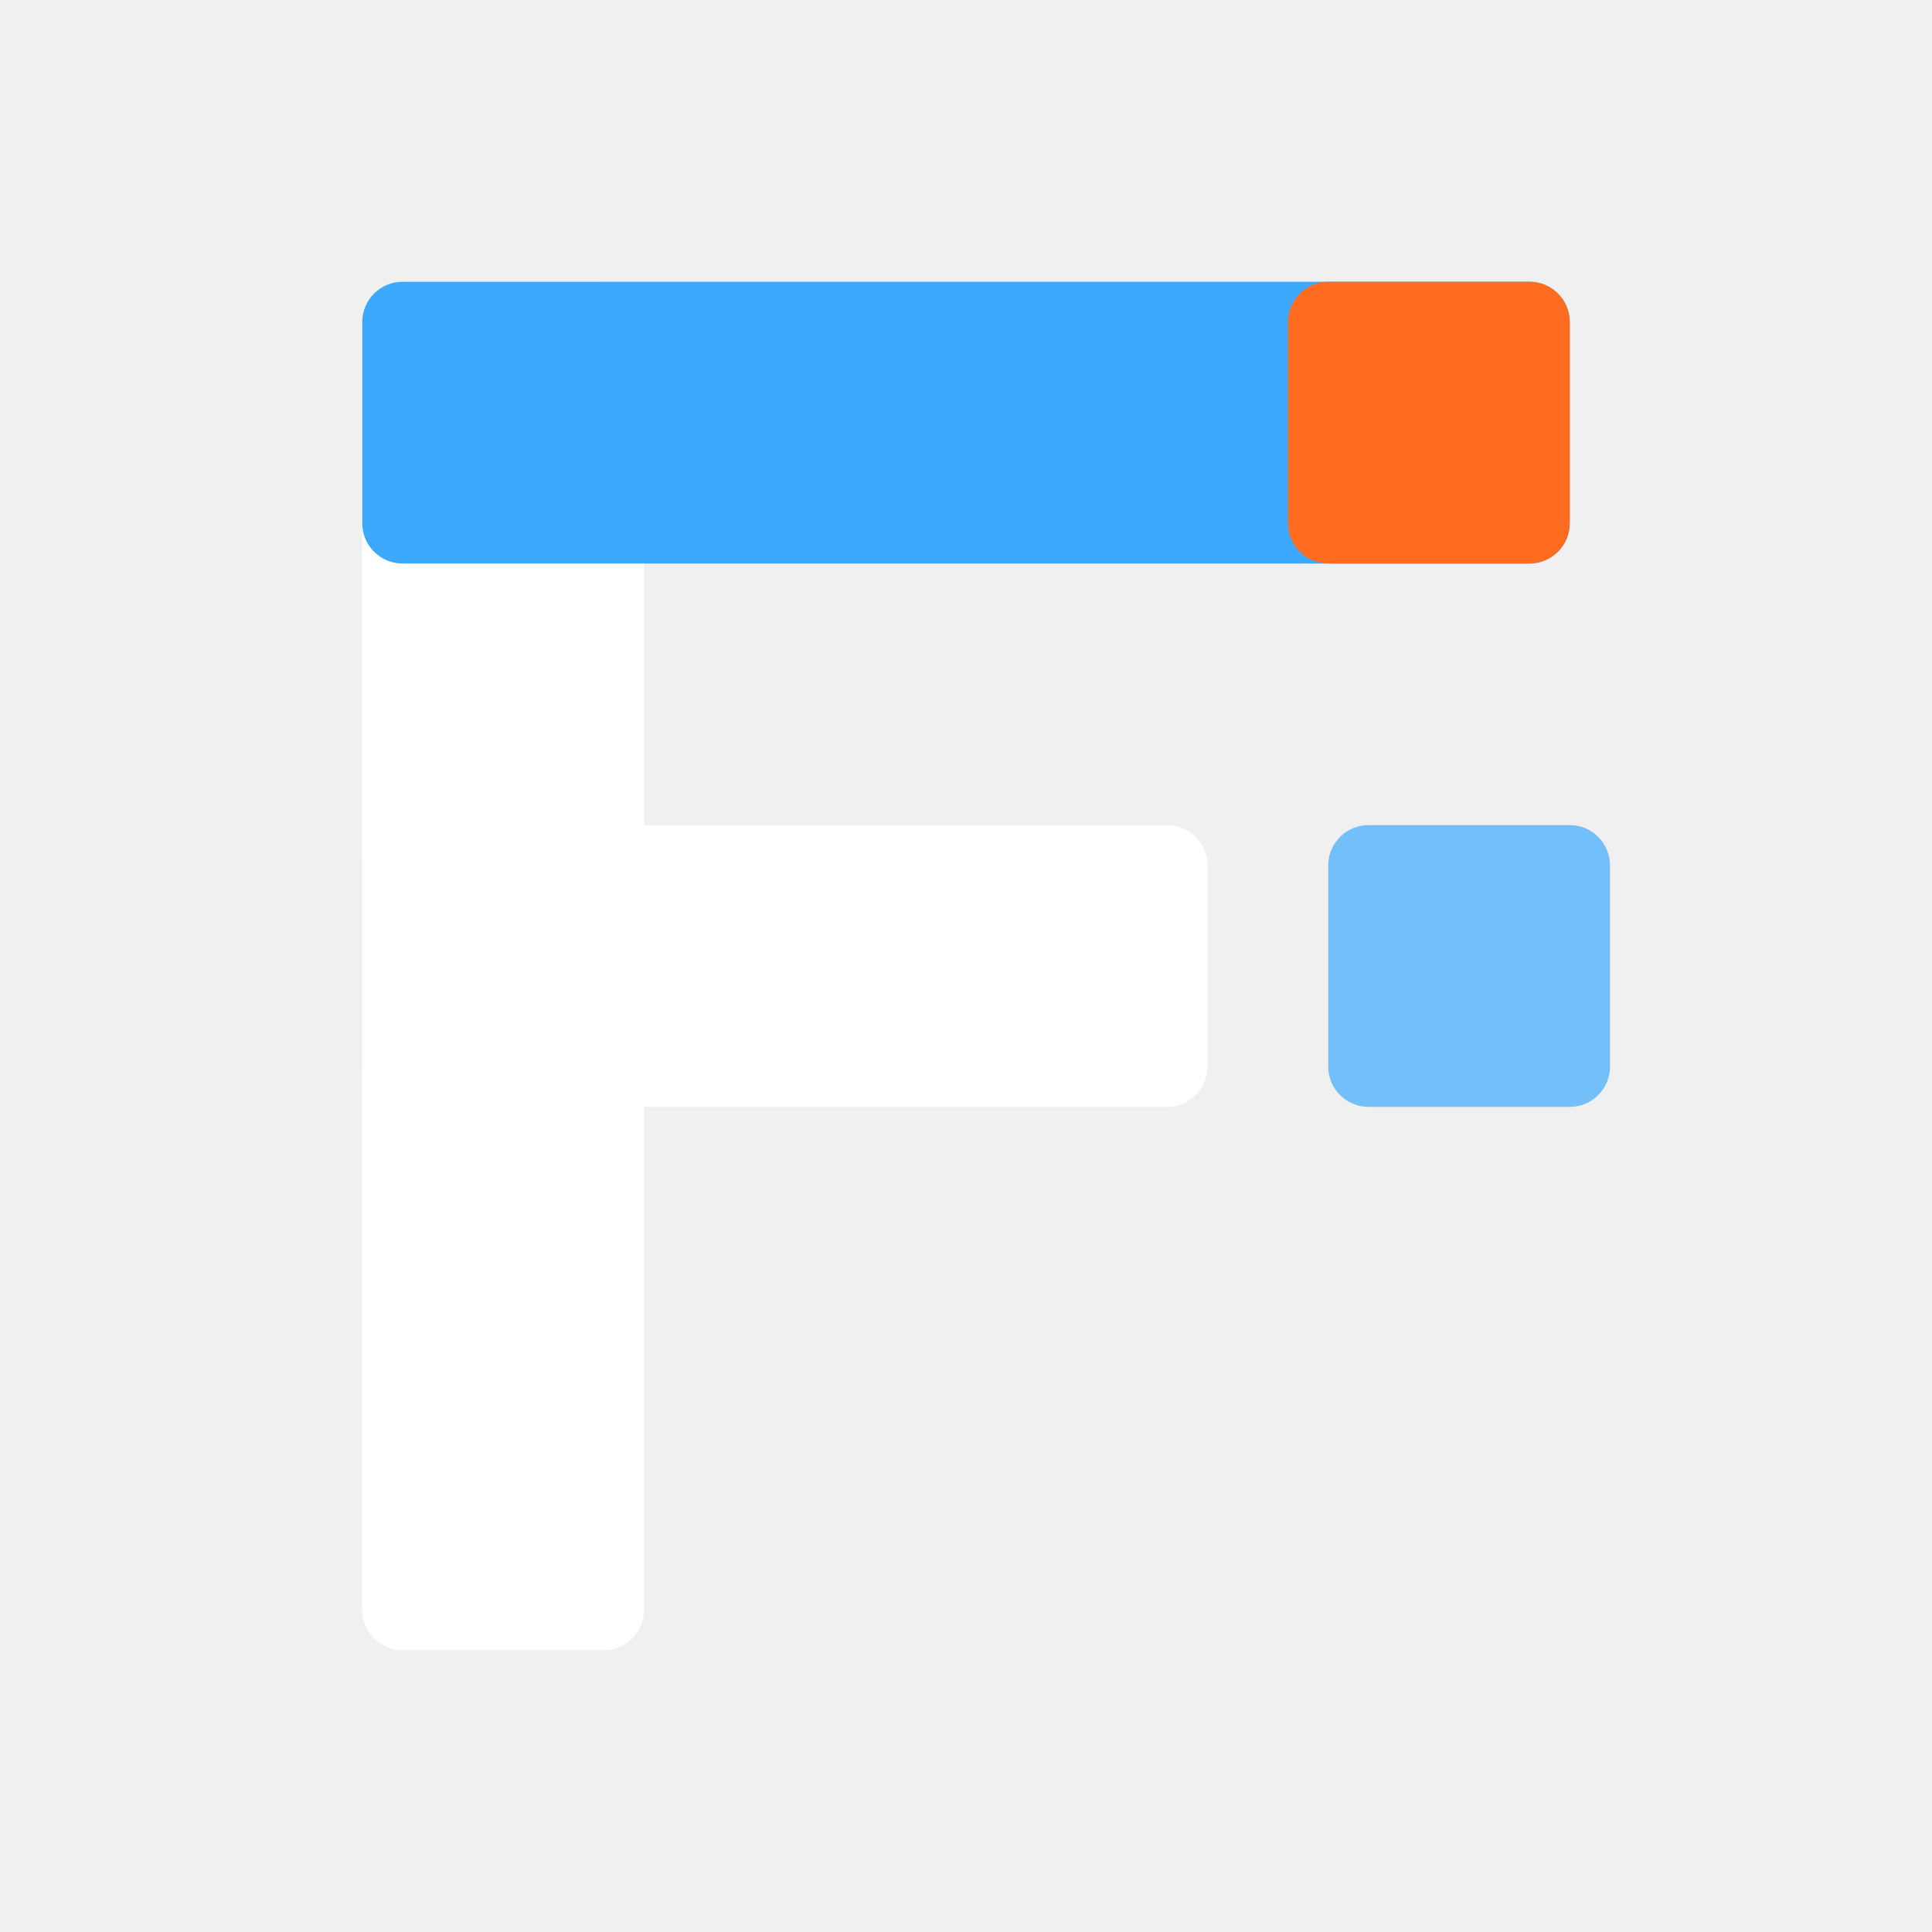
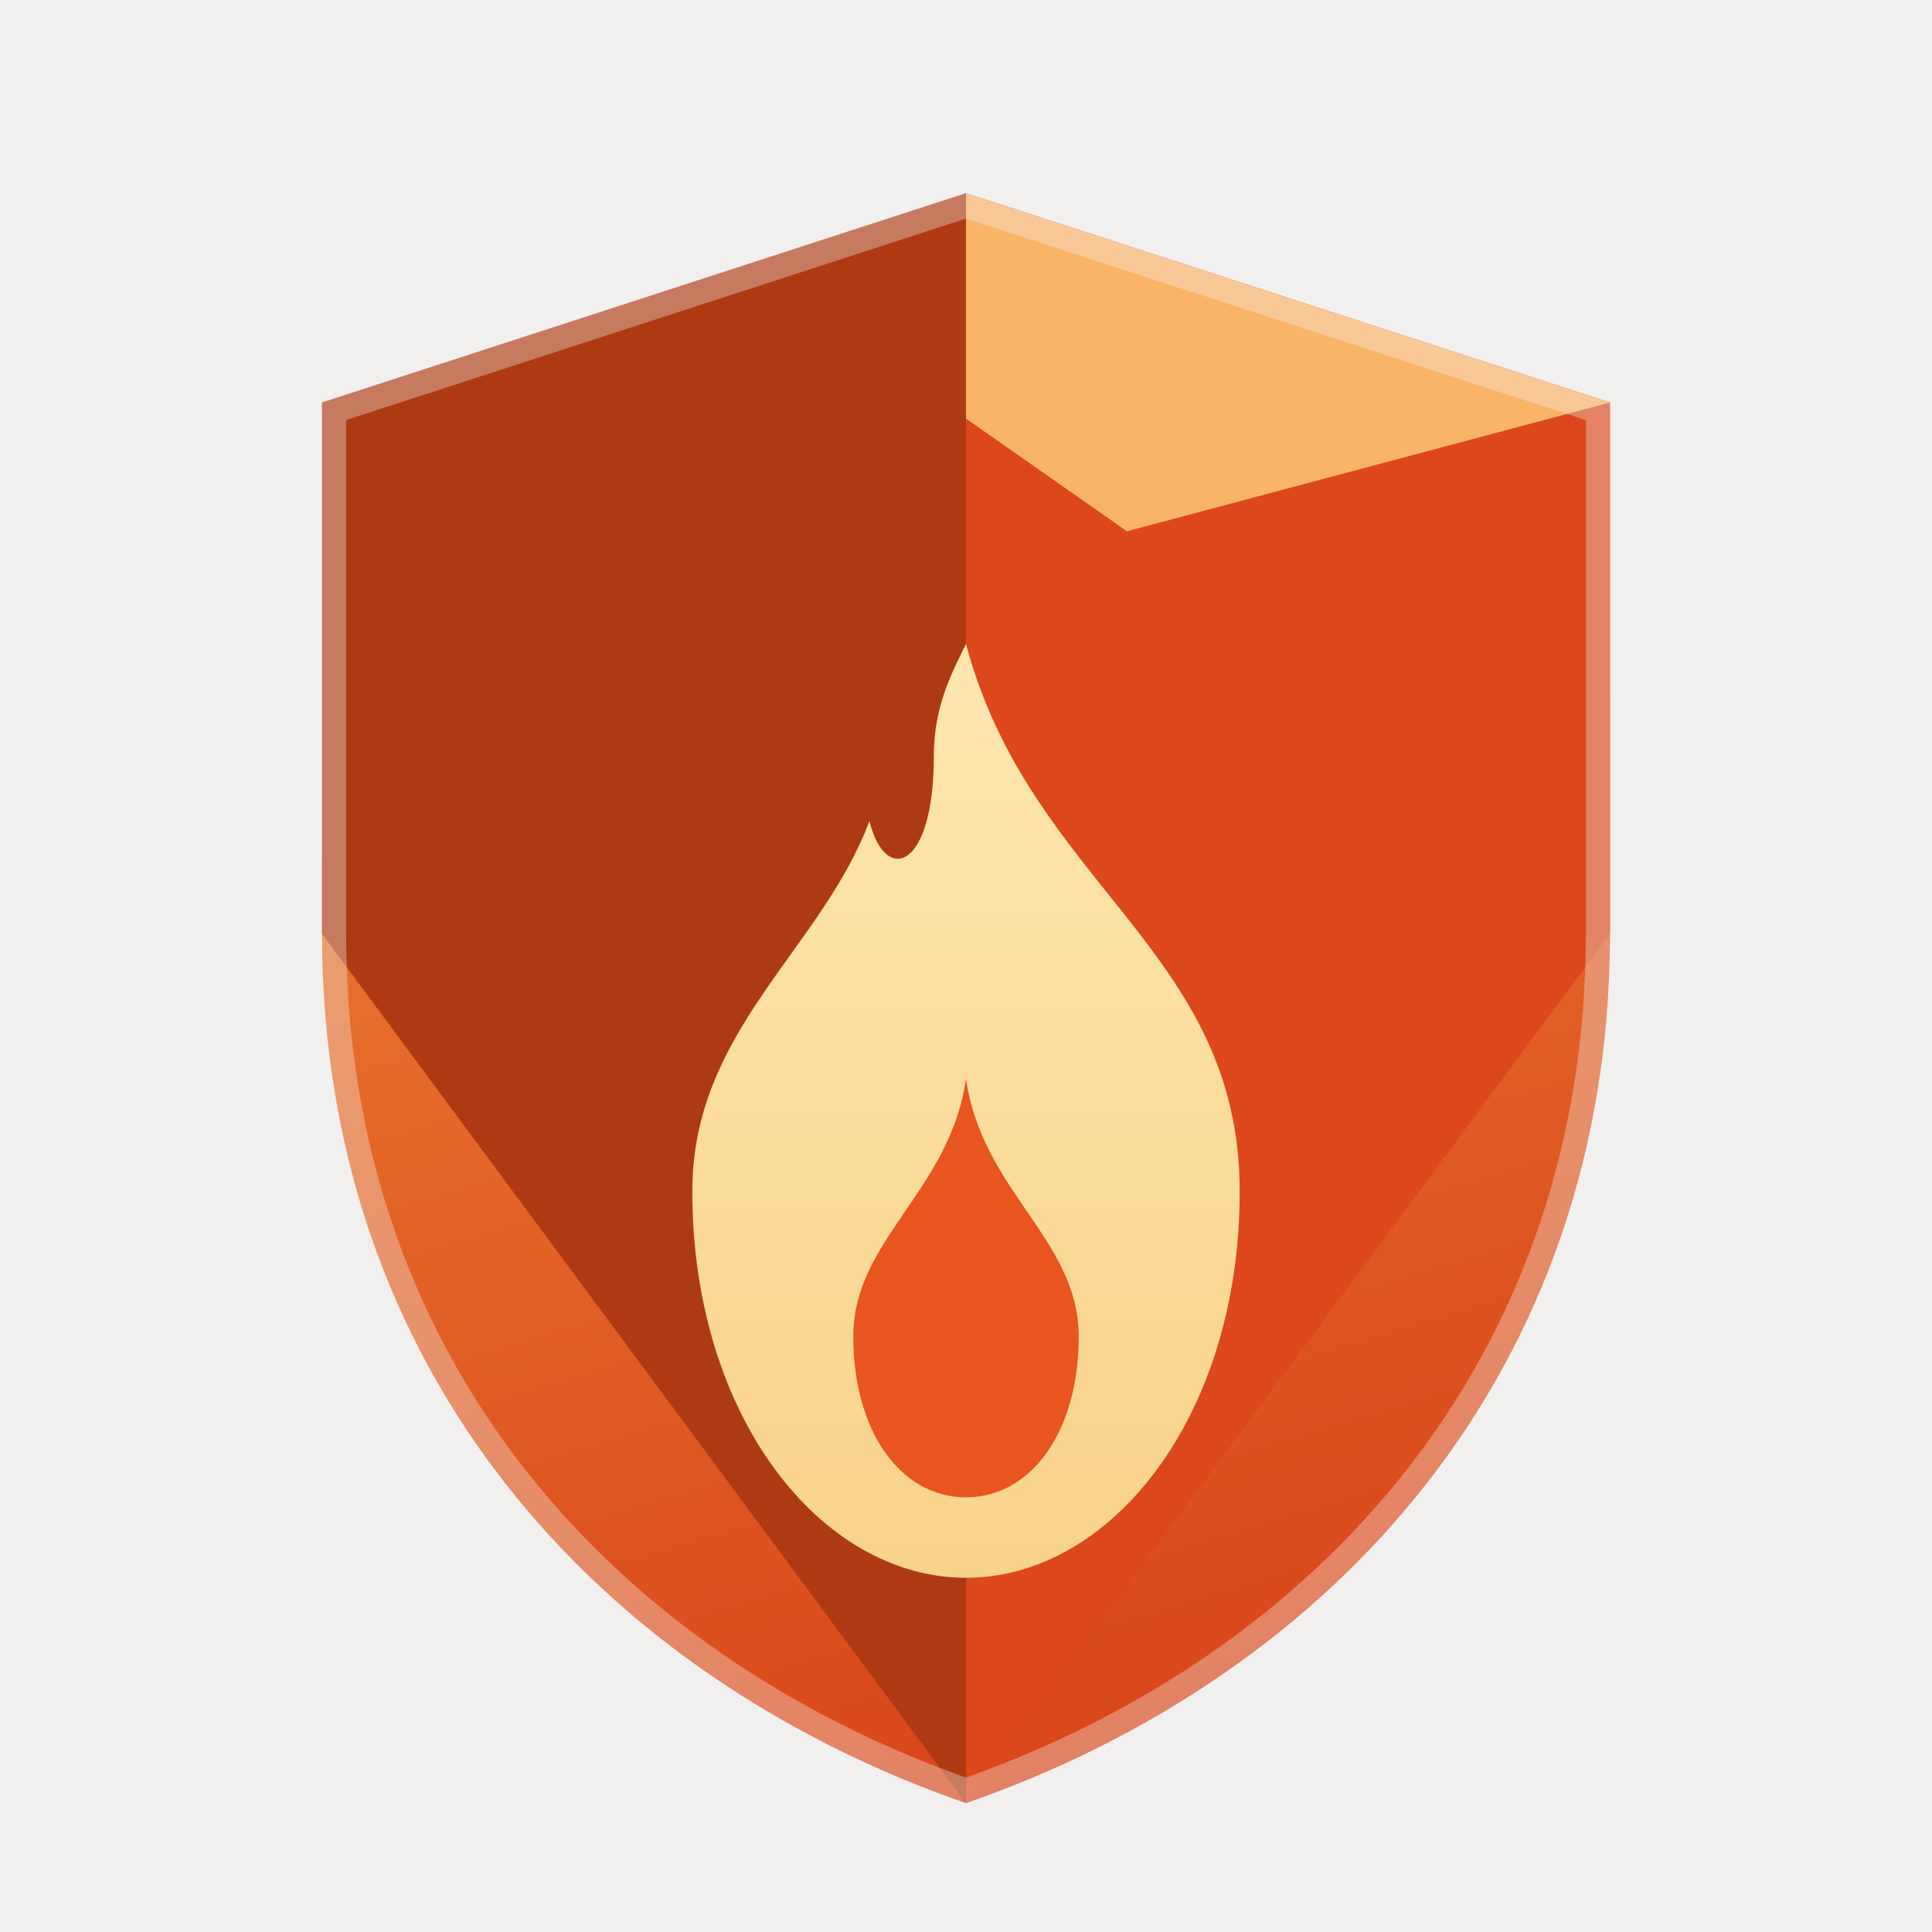
<svg xmlns="http://www.w3.org/2000/svg" viewBox="0 0 96 96" fill="none">
-   <rect x="18" y="14" width="14" height="68" rx="2" fill="#FFFFFF" />
-   <rect x="18" y="14" width="60" height="14" rx="2" fill="#3DA9FC" />
-   <rect x="64" y="14" width="14" height="14" rx="2" fill="#FF6B1F" />
-   <rect x="18" y="41" width="42" height="14" rx="2" fill="#FFFFFF" />
-   <rect x="66" y="41" width="14" height="14" rx="2" fill="#3DA9FC" opacity="0.7" />
+   <defs>
+     <linearGradient id="sfMarkDkEmber" x1="0" y1="0" x2="0.3" y2="1">
+       <stop offset="0" stop-color="#F69A3C" />
+       <stop offset="1" stop-color="#D8451A" />
+     </linearGradient>
+     <linearGradient id="sfMarkDkFlame" x1="0" y1="0" x2="0" y2="1">
+       <stop offset="0" stop-color="#FFE6B0" />
+       <stop offset="1" stop-color="#F8D38A" />
+     </linearGradient>
+     <clipPath id="sfMarkDkClip">
+       <path d="M60,12 L100,25 V58 C100,85 83,104 60,112 C37,104 20,85 20,58 V25 Z" />
+     </clipPath>
+   </defs>
+   <g transform="scale(0.8)">
+     <g clip-path="url(#sfMarkDkClip)">
+       <rect x="0" y="0" width="120" height="120" fill="url(#sfMarkDkEmber)" />
+       <polygon points="60,12 20,25 20,58 60,112" fill="#AE3A14" />
+       <polygon points="60,12 100,25 100,58 60,112" fill="#DC481B" />
+       <polygon points="60,12 100,25 70,33 60,26" fill="#FFC774" opacity="0.85" />
+     </g>
+     <path d="M60,40 C64,55 77,59 77,74 C77,88 69,98 60,98 C51,98 43,88 43,74 C43,64 51,59 54,51 C55,55 58,54 58,47 C58,44 59,42 60,40 Z" fill="url(#sfMarkDkFlame)" />
+     <path d="M60,67 C61,74 67,77 67,83 C67,89 64,93 60,93 C56,93 53,89 53,83 C53,77 59,74 60,67 Z" fill="#E8551F" />
+     <path d="M60,12 L100,25 V58 C100,85 83,104 60,112 C37,104 20,85 20,58 V25 Z" fill="none" stroke="#F4F2EE" stroke-width="3" opacity="0.35" />
+   </g>
</svg>
